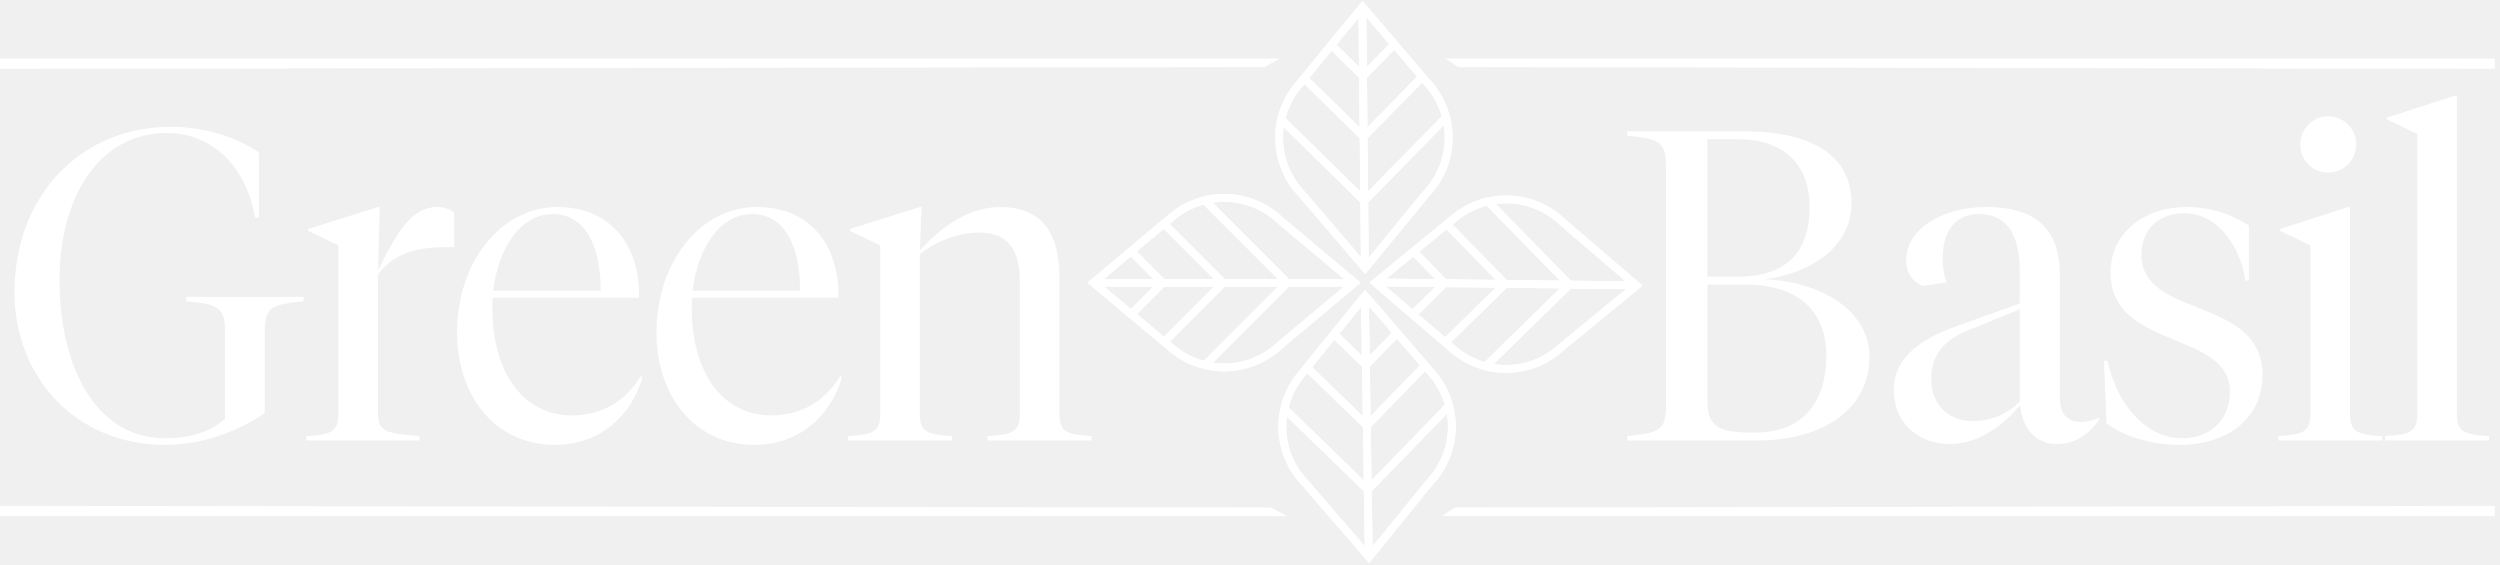
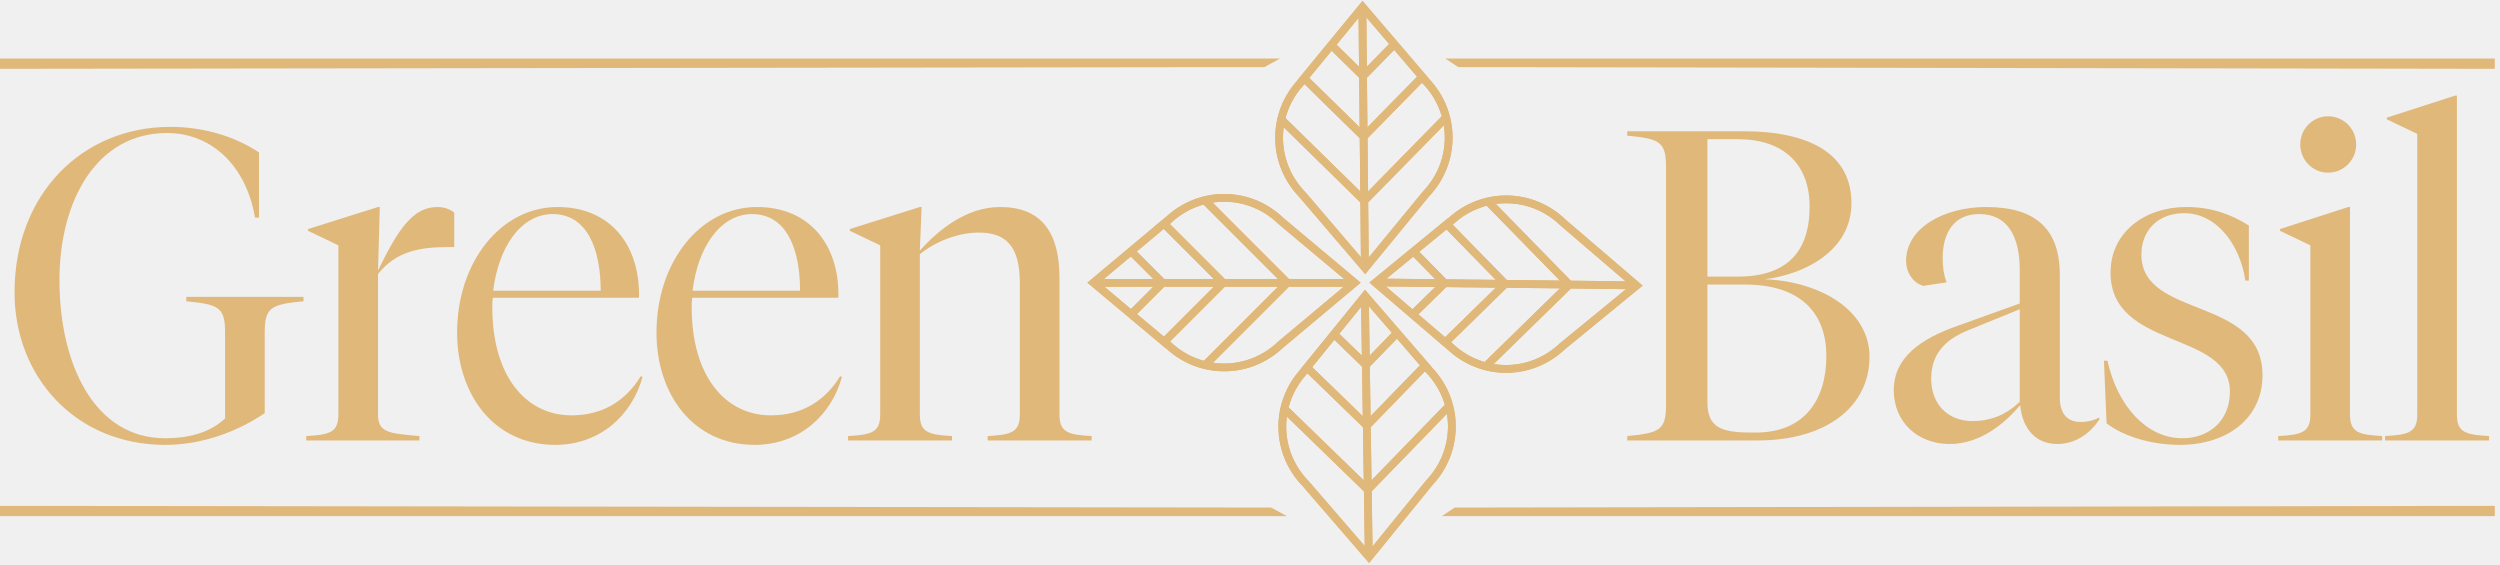
<svg xmlns="http://www.w3.org/2000/svg" width="474" height="107" viewBox="0 0 474 107" fill="none">
-   <path d="M465.827 18.123V78.585C465.827 82.008 467.497 82.426 471.923 82.677V83.512H452.215V82.677C456.641 82.426 458.311 82.008 458.311 78.585V25.388L452.549 22.632V22.298L465.493 18.123H465.827Z" fill="white" />
-   <path d="M441.386 32.737C438.463 32.737 436.125 30.315 436.125 27.392C436.125 24.469 438.463 22.048 441.386 22.048C444.392 22.048 446.731 24.469 446.731 27.392C446.731 30.315 444.392 32.737 441.386 32.737ZM445.561 39.251V78.585C445.561 82.009 447.232 82.426 451.658 82.677V83.512H431.949V82.677C436.375 82.426 438.046 82.009 438.046 78.585V46.516L432.283 43.761V43.426L445.227 39.251H445.561Z" fill="white" />
-   <path d="M413.272 84.347C407.844 84.347 402.499 82.677 399.409 80.255L398.908 68.396H399.576C401.414 76.831 406.925 83.094 413.773 83.094C418.7 83.094 422.792 79.921 422.792 74.242C422.792 62.634 400.161 66.392 400.161 51.694C400.161 44.011 406.675 39.251 414.525 39.251C419.201 39.251 422.959 40.587 426.383 42.758V53.197H425.715C424.797 46.767 420.538 40.42 414.107 40.42C409.18 40.42 406.007 43.677 406.007 48.27C406.007 60.546 428.972 56.037 428.972 71.152C428.972 79.169 422.458 84.347 413.272 84.347Z" fill="white" />
-   <path d="M390.542 52.112V75.328C390.542 78.585 392.045 80.004 394.551 80.004C395.72 80.004 396.889 79.754 397.975 79.169L398.058 79.503C396.054 82.51 393.215 84.18 390.041 84.18C385.949 84.18 383.444 81.257 383.026 76.831C380.103 80.255 375.51 84.18 369.664 84.18C363.568 84.18 359.059 80.004 359.059 73.992C359.059 67.728 364.236 64.221 371.084 61.799L382.943 57.54V51.193C382.943 45.013 380.771 40.587 375.26 40.587C370.5 40.587 368.328 44.095 368.328 48.938C368.328 50.441 368.495 52.028 369.08 53.531L364.654 54.2C362.817 53.698 361.397 51.778 361.397 49.439C361.397 43.26 368.495 39.251 376.596 39.251C385.866 39.251 390.542 43.343 390.542 52.112ZM374.007 79.837C377.013 79.837 380.103 78.919 382.943 76.163V58.626L372.921 62.718C368.746 64.471 366.157 67.144 366.157 71.82C366.157 76.58 369.247 79.837 374.007 79.837Z" fill="white" />
-   <path d="M308.528 83.511V82.676C314.708 82.092 315.877 81.507 315.877 76.747V31.651C315.877 26.891 314.708 26.306 308.528 25.722V24.887H330.575C343.686 24.887 351.035 29.563 351.035 38.499C351.035 47.518 342.183 52.028 334.584 52.946C345.19 53.364 354.459 58.876 354.459 67.644C354.459 76.998 346.442 83.511 333.164 83.511H308.528ZM329.49 26.39H323.727V52.445H329.49C338.592 52.445 343.102 47.936 343.102 39.167C343.102 31.15 338.175 26.39 329.49 26.39ZM330.826 53.949H323.727V76.246C323.727 80.923 326.149 82.008 331.911 82.008H332.914C342.183 82.008 346.275 75.745 346.275 67.477C346.275 59.627 341.682 53.949 330.826 53.949Z" fill="white" />
-   <path d="M193.36 78.585V53.615C193.36 46.85 190.855 44.095 185.593 44.095C181.668 44.095 177.409 45.765 174.403 48.187V78.585C174.403 82.009 176.073 82.426 180.499 82.677V83.512H160.791V82.677C165.217 82.426 166.887 82.009 166.887 78.585V46.516L161.125 43.761V43.426L174.403 39.251H174.737L174.403 47.519C177.827 43.677 183.171 39.251 189.602 39.251C197.285 39.251 200.876 43.844 200.876 52.696V78.585C200.876 82.009 202.546 82.426 206.972 82.677V83.512H187.264V82.677C191.69 82.426 193.36 82.009 193.36 78.585Z" fill="white" />
-   <path d="M159.628 71.486C157.624 78.752 151.527 84.347 143.093 84.347C131.401 84.347 124.47 74.743 124.47 63.052C124.47 49.606 132.821 39.251 143.51 39.251C153.532 39.251 158.96 46.433 158.96 55.786V56.454H131.234C131.151 57.039 131.151 57.707 131.151 58.375C131.151 71.069 137.33 78.752 146.183 78.752C152.028 78.752 156.454 75.996 159.294 71.319L159.628 71.486ZM142.592 40.587C136.412 40.587 132.236 47.184 131.318 55.118H151.694C151.694 47.184 149.105 40.587 142.592 40.587Z" fill="white" />
-   <path d="M121.824 71.486C119.82 78.752 113.724 84.347 105.289 84.347C93.597 84.347 86.666 74.743 86.666 63.052C86.666 49.606 95.017 39.251 105.707 39.251C115.728 39.251 121.156 46.433 121.156 55.786V56.454H93.43C93.347 57.039 93.347 57.707 93.347 58.375C93.347 71.069 99.527 78.752 108.379 78.752C114.225 78.752 118.651 75.996 121.49 71.319L121.824 71.486ZM104.788 40.587C98.608 40.587 94.433 47.184 93.514 55.118H113.891C113.891 47.184 111.302 40.587 104.788 40.587Z" fill="white" />
-   <path d="M71.675 51.277C75.516 43.426 78.272 39.251 82.949 39.251C84.452 39.251 85.621 39.836 86.122 40.337V46.85H84.953C79.859 46.85 75.182 47.519 71.675 51.945V78.585C71.675 82.009 73.679 82.176 79.525 82.677V83.512H58.062V82.677C62.489 82.426 64.159 82.009 64.159 78.585V46.516L58.397 43.761V43.426L71.675 39.251H72.009L71.675 51.277Z" fill="white" />
-   <path d="M42.674 63.051C42.674 58.291 41.505 57.706 35.325 57.122V56.287H57.539V57.122C51.359 57.706 50.19 58.291 50.19 63.051V78.334C45.013 81.841 38.332 84.347 31.317 84.347C14.28 84.347 2.756 71.402 2.756 55.452C2.756 36.829 15.533 24.052 32.319 24.052C38.833 24.052 44.678 25.972 49.105 28.895V41.255H48.353C46.683 31.484 40.169 25.221 31.651 25.221C18.289 25.221 11.274 38.081 11.274 53.113C11.274 68.897 17.788 83.094 31.317 83.094C35.492 83.094 39.668 82.175 42.674 79.336V63.051Z" fill="white" />
-   <path d="M239.72 12.723L0 13.049V11.092H242.704L239.72 12.723Z" fill="white" />
-   <path d="M241.009 96.234L0 95.907V97.865H244.009L241.009 96.234Z" fill="white" />
-   <path d="M276.467 12.723L473.012 13.049V11.092H274.02L276.467 12.723Z" fill="white" />
-   <path d="M275.823 96.234L473.012 95.907V97.865H273.368L275.823 96.234Z" fill="white" />
-   <path fill-rule="evenodd" clip-rule="evenodd" d="M270.905 14.912L270.919 14.894L258.33 0.165L246.031 15.138L246.055 15.165C243.361 18.11 241.739 22.006 241.781 26.265C241.823 30.562 243.551 34.456 246.345 37.356L258.837 51.972L270.91 37.273C273.736 34.302 275.448 30.31 275.405 25.936C275.363 21.672 273.661 17.804 270.905 14.912ZM258.814 49.671L269.802 36.293L269.839 36.254C272.414 33.547 273.966 29.921 273.927 25.951C273.889 22.08 272.346 18.566 269.835 15.931L268.933 14.984L268.991 14.913L258.352 2.465L247.959 15.119L248.027 15.199L247.145 16.163C244.691 18.846 243.221 22.385 243.259 26.251C243.297 30.151 244.863 33.688 247.409 36.331L247.439 36.362L258.814 49.671Z" fill="white" />
-   <path fill-rule="evenodd" clip-rule="evenodd" d="M270.91 37.273C273.736 34.302 275.448 30.31 275.405 25.936C275.363 21.672 273.661 17.804 270.905 14.912L270.919 14.894L258.33 0.165L246.031 15.138L246.055 15.165C243.361 18.11 241.739 22.006 241.781 26.265C241.823 30.562 243.551 34.456 246.345 37.356L258.837 51.972L270.91 37.273ZM258.827 50.956L270.421 36.84L270.437 36.823C273.152 33.968 274.793 30.138 274.752 25.942C274.712 21.852 273.081 18.141 270.432 15.362L270.034 14.944L270.068 14.903L258.34 1.18L246.882 15.13L246.926 15.18L246.536 15.606C243.948 18.435 242.394 22.174 242.434 26.259C242.474 30.38 244.13 34.117 246.814 36.903L246.828 36.917L258.827 50.956ZM258.824 50.687L246.956 36.801L246.939 36.783C246.939 36.783 246.939 36.783 246.939 36.783C244.284 34.028 242.646 30.332 242.606 26.257C242.567 22.218 244.104 18.521 246.664 15.722L247.156 15.184L247.108 15.127L258.342 1.449L269.842 14.905L269.803 14.952L270.307 15.481C272.927 18.23 274.54 21.9 274.58 25.944C274.62 30.093 272.998 33.88 270.312 36.704L270.291 36.726L258.824 50.687ZM269.802 36.293L269.839 36.254C272.414 33.547 273.966 29.921 273.927 25.951C273.889 22.08 272.346 18.566 269.835 15.931L268.933 14.984L268.991 14.913L258.352 2.465L247.959 15.119L248.027 15.199L247.145 16.163C244.691 18.846 243.221 22.385 243.259 26.251C243.297 30.151 244.863 33.689 247.409 36.331L247.439 36.362L258.814 49.671L269.802 36.293Z" fill="white" />
-   <path d="M257.565 1.422L259.043 1.408L259.526 50.736L258.048 50.75L257.565 1.422Z" fill="white" />
-   <path fill-rule="evenodd" clip-rule="evenodd" d="M258.397 2.067L258.224 2.068L258.694 50.092L258.867 50.09L258.397 2.067ZM257.565 1.422L258.048 50.75L259.526 50.736L259.043 1.408L257.565 1.422Z" fill="white" />
-   <path d="M273.66 21.73L274.715 22.765L259.427 38.355L258.372 37.321L273.66 21.73Z" fill="white" />
-   <path fill-rule="evenodd" clip-rule="evenodd" d="M273.793 22.774L273.669 22.653L259.295 37.312L259.418 37.433L273.793 22.774ZM273.66 21.73L258.372 37.321L259.427 38.355L274.715 22.765L273.66 21.73Z" fill="white" />
-   <path d="M242.188 22.949L243.223 21.894L258.949 37.315L257.914 38.37L242.188 22.949Z" fill="white" />
-   <path fill-rule="evenodd" clip-rule="evenodd" d="M243.232 22.817L243.111 22.94L257.905 37.448L258.026 37.324L243.232 22.817ZM242.188 22.949L257.914 38.37L258.949 37.315L243.223 21.894L242.188 22.949Z" fill="white" />
-   <path d="M269.185 14.012L270.24 15.046L259.307 26.195L258.252 25.16L269.185 14.012Z" fill="white" />
-   <path fill-rule="evenodd" clip-rule="evenodd" d="M269.317 15.055L269.194 14.934L259.175 25.151L259.298 25.272L269.317 15.055ZM269.185 14.012L258.252 25.16L259.307 26.195L270.24 15.046L269.185 14.012Z" fill="white" />
-   <path d="M246.342 14.977L247.376 13.922L258.83 25.154L257.795 26.209L246.342 14.977Z" fill="white" />
-   <path fill-rule="evenodd" clip-rule="evenodd" d="M247.385 14.845L247.264 14.969L257.786 25.287L257.907 25.163L247.385 14.845ZM246.342 14.977L257.795 26.209L258.83 25.154L247.376 13.922L246.342 14.977Z" fill="white" />
-   <path d="M264.11 7.592L265.165 8.626L259.195 14.715L258.14 13.68L264.11 7.592Z" fill="white" />
-   <path fill-rule="evenodd" clip-rule="evenodd" d="M264.243 8.635L264.119 8.514L259.063 13.671L259.186 13.792L264.243 8.635ZM264.11 7.592L258.14 13.68L259.195 14.715L265.165 8.626L264.11 7.592Z" fill="white" />
-   <path d="M251.515 8.682L252.549 7.627L258.716 13.675L257.682 14.73L251.515 8.682Z" fill="white" />
-   <path fill-rule="evenodd" clip-rule="evenodd" d="M252.558 8.55L252.437 8.673L257.673 13.807L257.794 13.684L252.558 8.55ZM251.515 8.682L257.682 14.73L258.716 13.675L252.549 7.627L251.515 8.682Z" fill="white" />
-   <path fill-rule="evenodd" clip-rule="evenodd" d="M271.453 69.623L271.467 69.605L258.8 54.942L246.581 69.98L246.604 70.007C243.926 72.966 242.325 76.871 242.389 81.129C242.454 85.425 244.202 89.311 247.011 92.196L259.58 106.746L271.575 91.984C274.385 88.998 276.076 84.997 276.011 80.623C275.946 76.36 274.224 72.501 271.453 69.623ZM259.545 104.445L270.463 91.01L270.499 90.971C273.06 88.25 274.593 84.615 274.533 80.646C274.475 76.775 272.914 73.27 270.388 70.648L269.481 69.706L269.539 69.634L258.835 57.243L248.508 69.951L248.577 70.03L247.7 70.999C245.26 73.694 243.808 77.241 243.867 81.107C243.925 85.007 245.51 88.536 248.07 91.165L248.1 91.196L259.545 104.445Z" fill="white" />
-   <path fill-rule="evenodd" clip-rule="evenodd" d="M271.575 91.984C274.385 88.998 276.076 84.997 276.011 80.623C275.946 76.36 274.224 72.501 271.453 69.623L271.467 69.605L258.8 54.942L246.581 69.98L246.604 70.007C243.926 72.966 242.325 76.871 242.389 81.129C242.454 85.425 244.202 89.311 247.011 92.196L259.58 106.746L271.575 91.984ZM259.564 105.73L271.084 91.554L271.1 91.536C273.8 88.668 275.421 84.829 275.358 80.633C275.297 76.543 273.646 72.84 270.983 70.075L270.582 69.659L270.616 69.618L258.816 55.958L247.432 69.967L247.475 70.017L247.088 70.445C244.515 73.287 242.98 77.034 243.041 81.119C243.103 85.24 244.779 88.969 247.478 91.74L247.492 91.754L259.564 105.73ZM259.56 105.461L247.619 91.638L247.602 91.62C247.602 91.62 247.602 91.62 247.602 91.62C244.932 88.878 243.276 85.191 243.214 81.117C243.153 77.078 244.671 73.373 247.216 70.561L247.706 70.02L247.657 69.963L258.82 56.227L270.39 69.622L270.352 69.669L270.858 70.195C273.492 72.93 275.125 76.592 275.185 80.636C275.248 84.784 273.645 88.58 270.975 91.418L270.954 91.44L259.56 105.461ZM270.463 91.01L270.499 90.971C273.06 88.25 274.593 84.615 274.533 80.646C274.475 76.775 272.914 73.27 270.388 70.648L269.481 69.706L269.539 69.634L258.835 57.243L248.508 69.951L248.577 70.03L247.7 70.999C245.26 73.694 243.808 77.241 243.867 81.107C243.925 85.007 245.51 88.536 248.07 91.165L248.1 91.196L259.545 104.445L270.463 91.01Z" fill="white" />
-   <path d="M258.042 56.204L259.519 56.182L260.261 105.507L258.784 105.529L258.042 56.204Z" fill="white" />
-   <path fill-rule="evenodd" clip-rule="evenodd" d="M258.877 56.844L258.704 56.847L259.427 104.867L259.599 104.864L258.877 56.844ZM258.042 56.204L258.784 105.529L260.261 105.507L259.519 56.182L258.042 56.204Z" fill="white" />
-   <path d="M274.243 76.428L275.304 77.457L260.097 93.127L259.037 92.098L274.243 76.428Z" fill="white" />
-   <path fill-rule="evenodd" clip-rule="evenodd" d="M274.381 77.471L274.257 77.35L259.96 92.084L260.084 92.205L274.381 77.471ZM274.243 76.428L259.037 92.098L260.097 93.127L275.304 77.457L274.243 76.428Z" fill="white" />
-   <path d="M242.777 77.811L243.806 76.751L259.613 92.089L258.584 93.15L242.777 77.811Z" fill="white" />
-   <path fill-rule="evenodd" clip-rule="evenodd" d="M243.82 77.673L243.7 77.797L258.57 92.227L258.691 92.103L243.82 77.673ZM242.777 77.811L258.584 93.15L259.613 92.089L243.806 76.751L242.777 77.811Z" fill="white" />
-   <path d="M269.728 68.732L270.788 69.761L259.914 80.966L258.854 79.937L269.728 68.732Z" fill="white" />
-   <path fill-rule="evenodd" clip-rule="evenodd" d="M269.865 69.775L269.741 69.654L259.777 79.923L259.901 80.044L269.865 69.775ZM269.728 68.732L258.854 79.937L259.914 80.966L270.788 69.761L269.728 68.732Z" fill="white" />
-   <path d="M246.89 69.818L247.919 68.758L259.431 79.929L258.402 80.989L246.89 69.818Z" fill="white" />
-   <path fill-rule="evenodd" clip-rule="evenodd" d="M247.933 69.68L247.812 69.804L258.388 80.067L258.509 79.943L247.933 69.68ZM246.89 69.818L258.402 80.989L259.431 79.929L247.919 68.758L246.89 69.818Z" fill="white" />
-   <path d="M264.619 62.339L265.68 63.368L259.741 69.487L258.681 68.458L264.619 62.339Z" fill="white" />
-   <path fill-rule="evenodd" clip-rule="evenodd" d="M264.757 63.382L264.633 63.261L259.604 68.444L259.728 68.565L264.757 63.382ZM264.619 62.339L258.681 68.458L259.741 69.487L265.68 63.368L264.619 62.339Z" fill="white" />
-   <path d="M252.03 63.495L253.059 62.435L259.258 68.45L258.229 69.51L252.03 63.495Z" fill="white" />
-   <path fill-rule="evenodd" clip-rule="evenodd" d="M253.073 63.357L252.953 63.481L258.215 68.588L258.335 68.464L253.073 63.357ZM252.03 63.495L258.229 69.51L259.258 68.45L253.059 62.435L252.03 63.495Z" fill="white" />
-   <path fill-rule="evenodd" clip-rule="evenodd" d="M274.36 66.171L274.343 66.186L259.631 53.576L274.621 41.298L274.648 41.322C277.597 38.633 281.495 37.016 285.754 37.064C290.05 37.112 293.943 38.845 296.838 41.643L311.437 54.155L296.721 66.208C293.746 69.029 289.752 70.736 285.378 70.687C281.114 70.639 277.249 68.932 274.36 66.171ZM309.136 54.129L295.743 65.099L295.704 65.136C292.993 67.707 289.365 69.254 285.395 69.209C281.524 69.166 278.013 67.618 275.381 65.103L274.435 64.2L274.364 64.258L261.931 53.602L274.599 43.226L274.679 43.294L275.644 42.414C278.33 39.963 281.872 38.498 285.737 38.541C289.637 38.585 293.173 40.156 295.812 42.705L295.843 42.736L309.136 54.129Z" fill="white" />
-   <path fill-rule="evenodd" clip-rule="evenodd" d="M296.721 66.208C293.746 69.029 289.752 70.736 285.378 70.687C281.114 70.639 277.249 68.932 274.36 66.171L274.343 66.186L259.631 53.576L274.621 41.298L274.648 41.322C277.597 38.633 281.495 37.016 285.754 37.064C290.05 37.112 293.943 38.845 296.838 41.643L311.437 54.155L296.721 66.208ZM310.421 54.144L296.289 65.718L296.272 65.735C293.414 68.445 289.581 70.081 285.385 70.034C281.295 69.989 277.586 68.352 274.811 65.7L274.393 65.301L274.352 65.335L260.646 53.587L274.611 42.15L274.662 42.193L275.088 41.804C277.921 39.22 281.662 37.67 285.747 37.716C289.868 37.762 293.603 39.424 296.385 42.112L296.399 42.125L310.421 54.144ZM310.152 54.141L296.283 42.253L296.265 42.236C296.265 42.236 296.265 42.236 296.265 42.236C293.513 39.577 289.82 37.934 285.745 37.889C281.706 37.844 278.006 39.376 275.204 41.932L274.665 42.423L274.609 42.375L260.915 53.59L274.355 65.109L274.402 65.07L274.93 65.575C277.675 68.198 281.343 69.817 285.387 69.862C289.536 69.908 293.326 68.291 296.153 65.609L296.175 65.588L310.152 54.141ZM295.743 65.099L295.704 65.136C292.993 67.707 289.365 69.254 285.395 69.209C281.524 69.166 278.013 67.618 275.381 65.103L274.435 64.2L274.364 64.258L261.931 53.602L274.599 43.226L274.679 43.294L275.644 42.414C278.33 39.963 281.872 38.498 285.737 38.541C289.637 38.585 293.173 40.156 295.812 42.705L295.843 42.736L309.136 54.129L295.743 65.099Z" fill="white" />
-   <path d="M260.89 52.813L260.873 54.291L310.2 54.842L310.217 53.365L260.89 52.813Z" fill="white" />
-   <path fill-rule="evenodd" clip-rule="evenodd" d="M261.533 53.646L261.535 53.473L309.557 54.01L309.555 54.183L261.533 53.646ZM260.89 52.813L310.217 53.365L310.2 54.842L260.873 54.291L260.89 52.813Z" fill="white" />
-   <path d="M281.176 68.936L282.209 69.993L297.821 54.726L296.787 53.669L281.176 68.936Z" fill="white" />
-   <path fill-rule="evenodd" clip-rule="evenodd" d="M282.219 69.07L282.098 68.946L296.777 54.592L296.898 54.716L282.219 69.07ZM281.176 68.936L296.787 53.669L297.821 54.726L282.209 69.993L281.176 68.936Z" fill="white" />
-   <path d="M282.438 37.466L281.381 38.499L296.78 54.246L297.837 53.213L282.438 37.466Z" fill="white" />
-   <path fill-rule="evenodd" clip-rule="evenodd" d="M282.304 38.509L282.427 38.388L296.914 53.203L296.791 53.324L282.304 38.509ZM282.438 37.466L297.837 53.213L296.78 54.246L281.381 38.499L282.438 37.466Z" fill="white" />
-   <path d="M273.462 64.45L274.495 65.507L285.659 54.59L284.625 53.533L273.462 64.45Z" fill="white" />
-   <path fill-rule="evenodd" clip-rule="evenodd" d="M274.505 64.584L274.385 64.46L284.615 54.456L284.736 54.58L274.505 64.584ZM273.462 64.45L284.625 53.533L285.659 54.59L274.495 65.507L273.462 64.45Z" fill="white" />
-   <path d="M274.46 41.608L273.404 42.641L284.619 54.11L285.676 53.077L274.46 41.608Z" fill="white" />
-   <path fill-rule="evenodd" clip-rule="evenodd" d="M274.326 42.651L274.45 42.531L284.753 53.067L284.629 53.188L274.326 42.651ZM274.46 41.608L285.676 53.077L284.619 54.11L273.404 42.641L274.46 41.608Z" fill="white" />
-   <path d="M267.05 59.367L268.083 60.423L274.179 54.462L273.146 53.405L267.05 59.367Z" fill="white" />
-   <path fill-rule="evenodd" clip-rule="evenodd" d="M268.093 59.501L267.972 59.377L273.136 54.328L273.257 54.451L268.093 59.501ZM267.05 59.367L273.146 53.405L274.179 54.462L268.083 60.423L267.05 59.367Z" fill="white" />
-   <path d="M268.157 46.774L267.101 47.807L273.14 53.983L274.196 52.949L268.157 46.774Z" fill="white" />
-   <path fill-rule="evenodd" clip-rule="evenodd" d="M268.023 47.817L268.147 47.697L273.274 52.939L273.15 53.06L268.023 47.817ZM268.157 46.774L274.196 52.949L273.14 53.983L267.101 47.807L268.157 46.774Z" fill="white" />
-   <path fill-rule="evenodd" clip-rule="evenodd" d="M221.037 41.167L221.02 41.152L206.168 53.597L221.02 66.041L221.048 66.018C223.966 68.74 227.846 70.4 232.105 70.4C236.402 70.4 240.313 68.71 243.24 65.945L257.978 53.597L243.397 41.38C240.454 38.526 236.479 36.775 232.105 36.775C227.841 36.775 223.957 38.439 221.037 41.167ZM255.677 53.597L242.407 42.478L242.369 42.441C239.687 39.84 236.075 38.252 232.105 38.252C228.235 38.252 224.706 39.761 222.046 42.246L221.091 43.139L221.02 43.08L208.469 53.597L221.02 64.113L221.1 64.046L222.056 64.937C224.714 67.418 228.239 68.922 232.105 68.922C236.005 68.922 239.558 67.391 242.225 64.871L242.257 64.841L255.677 53.597Z" fill="white" />
-   <path fill-rule="evenodd" clip-rule="evenodd" d="M243.397 41.38C240.454 38.526 236.479 36.775 232.105 36.775C227.841 36.775 223.957 38.439 221.037 41.167L221.02 41.152L206.168 53.597L221.02 66.041L221.048 66.018C223.966 68.74 227.846 70.4 232.105 70.4C236.402 70.4 240.313 68.71 243.24 65.945L257.978 53.597L243.397 41.38ZM256.962 53.597L242.96 41.865L242.943 41.849C240.115 39.106 236.301 37.427 232.105 37.427C228.015 37.427 224.287 39.022 221.483 41.643L221.061 42.038L221.02 42.004L207.184 53.597L221.02 65.19L221.071 65.147L221.493 65.541C224.296 68.156 228.02 69.748 232.105 69.748C236.227 69.748 239.98 68.128 242.792 65.471L242.806 65.458L256.962 53.597ZM256.693 53.597L242.691 65.329L242.673 65.345C242.673 65.345 242.673 65.345 242.673 65.345C239.892 67.974 236.18 69.575 232.105 69.575C228.066 69.575 224.384 68.001 221.611 65.414L221.077 64.917L221.02 64.965L207.453 53.597L221.02 42.229L221.067 42.268L221.601 41.77C224.375 39.177 228.061 37.6 232.105 37.6C236.254 37.6 240.025 39.259 242.823 41.972L242.844 41.993L256.693 53.597ZM242.407 42.478L242.369 42.441C239.687 39.84 236.075 38.252 232.105 38.252C228.235 38.252 224.706 39.761 222.046 42.246L221.091 43.139L221.02 43.08L208.469 53.597L221.02 64.113L221.1 64.046L222.056 64.937C224.714 67.418 228.239 68.922 232.105 68.922C236.005 68.922 239.558 67.391 242.225 64.871L242.257 64.841L255.677 53.597L242.407 42.478Z" fill="white" />
-   <path d="M207.418 54.372V52.895L256.748 52.895V54.372L207.418 54.372Z" fill="white" />
-   <path fill-rule="evenodd" clip-rule="evenodd" d="M208.07 53.547V53.72L256.096 53.72V53.547L208.07 53.547ZM207.418 54.372L256.748 54.372V52.895L207.418 52.895V54.372Z" fill="white" />
-   <path d="M227.883 38.477L228.928 37.432L244.368 52.873L243.323 53.917L227.883 38.477Z" fill="white" />
-   <path fill-rule="evenodd" clip-rule="evenodd" d="M228.928 38.355L228.805 38.477L243.323 52.995L243.445 52.873L228.928 38.355ZM227.883 38.477L243.323 53.917L244.368 52.873L228.928 37.432L227.883 38.477Z" fill="white" />
-   <path d="M228.793 69.96L227.749 68.915L243.323 53.341L244.368 54.386L228.793 69.96Z" fill="white" />
-   <path fill-rule="evenodd" clip-rule="evenodd" d="M228.671 68.915L228.793 69.037L243.445 54.386L243.323 54.264L228.671 68.915ZM228.793 69.96L244.368 54.386L243.323 53.341L227.749 68.915L228.793 69.96Z" fill="white" />
-   <path d="M220.12 42.877L221.165 41.832L232.206 52.873L231.161 53.918L220.12 42.877Z" fill="white" />
-   <path fill-rule="evenodd" clip-rule="evenodd" d="M221.165 42.755L221.043 42.877L231.161 52.995L231.283 52.873L221.165 42.755ZM220.12 42.877L231.161 53.918L232.206 52.873L221.165 41.832L220.12 42.877Z" fill="white" />
-   <path d="M220.863 65.729L219.818 64.684L231.161 53.341L232.206 54.386L220.863 65.729Z" fill="white" />
-   <path fill-rule="evenodd" clip-rule="evenodd" d="M220.741 64.684L220.863 64.806L231.283 54.386L231.161 54.264L220.741 64.684ZM220.863 65.729L232.206 54.386L231.161 53.341L219.818 64.684L220.863 65.729Z" fill="white" />
-   <path d="M213.651 47.888L214.696 46.844L220.725 52.873L219.68 53.918L213.651 47.888Z" fill="white" />
-   <path fill-rule="evenodd" clip-rule="evenodd" d="M214.696 47.766L214.574 47.888L219.68 52.995L219.803 52.873L214.696 47.766ZM213.651 47.888L219.68 53.918L220.725 52.873L214.696 46.844L213.651 47.888Z" fill="white" />
-   <path d="M214.618 60.493L213.573 59.449L219.681 53.341L220.726 54.386L214.618 60.493Z" fill="white" />
-   <path fill-rule="evenodd" clip-rule="evenodd" d="M214.496 59.449L214.618 59.571L219.803 54.386L219.681 54.264L214.496 59.449ZM214.618 60.493L220.726 54.386L219.681 53.341L213.573 59.449L214.618 60.493Z" fill="white" />
+   <path d="M465.827 18.123V78.585C465.827 82.008 467.497 82.426 471.923 82.677V83.512H452.215V82.677C456.641 82.426 458.311 82.008 458.311 78.585V25.388L452.549 22.632V22.298L465.493 18.123H465.827Z" fill="#E0B87A" />
+   <path d="M441.386 32.737C438.463 32.737 436.125 30.315 436.125 27.392C436.125 24.469 438.463 22.048 441.386 22.048C444.392 22.048 446.731 24.469 446.731 27.392C446.731 30.315 444.392 32.737 441.386 32.737ZM445.561 39.251V78.585C445.561 82.009 447.232 82.426 451.658 82.677V83.512H431.949V82.677C436.375 82.426 438.046 82.009 438.046 78.585V46.516L432.283 43.761V43.426L445.227 39.251H445.561Z" fill="#E0B87A" />
+   <path d="M413.272 84.347C407.844 84.347 402.499 82.677 399.409 80.255L398.908 68.396H399.576C401.414 76.831 406.925 83.094 413.773 83.094C418.7 83.094 422.792 79.921 422.792 74.242C422.792 62.634 400.161 66.392 400.161 51.694C400.161 44.011 406.675 39.251 414.525 39.251C419.201 39.251 422.959 40.587 426.383 42.758V53.197H425.715C424.797 46.767 420.538 40.42 414.107 40.42C409.18 40.42 406.007 43.677 406.007 48.27C406.007 60.546 428.972 56.037 428.972 71.152C428.972 79.169 422.458 84.347 413.272 84.347Z" fill="#E0B87A" />
+   <path d="M390.542 52.112V75.328C390.542 78.585 392.045 80.004 394.551 80.004C395.72 80.004 396.889 79.754 397.975 79.169L398.058 79.503C396.054 82.51 393.215 84.18 390.041 84.18C385.949 84.18 383.444 81.257 383.026 76.831C380.103 80.255 375.51 84.18 369.664 84.18C363.568 84.18 359.059 80.004 359.059 73.992C359.059 67.728 364.236 64.221 371.084 61.799L382.943 57.54V51.193C382.943 45.013 380.771 40.587 375.26 40.587C370.5 40.587 368.328 44.095 368.328 48.938C368.328 50.441 368.495 52.028 369.08 53.531L364.654 54.2C362.817 53.698 361.397 51.778 361.397 49.439C361.397 43.26 368.495 39.251 376.596 39.251C385.866 39.251 390.542 43.343 390.542 52.112ZM374.007 79.837C377.013 79.837 380.103 78.919 382.943 76.163V58.626L372.921 62.718C368.746 64.471 366.157 67.144 366.157 71.82C366.157 76.58 369.247 79.837 374.007 79.837Z" fill="#E0B87A" />
+   <path d="M308.528 83.511V82.676C314.708 82.092 315.877 81.507 315.877 76.747V31.651C315.877 26.891 314.708 26.306 308.528 25.722V24.887H330.575C343.686 24.887 351.035 29.563 351.035 38.499C351.035 47.518 342.183 52.028 334.584 52.946C345.19 53.364 354.459 58.876 354.459 67.644C354.459 76.998 346.442 83.511 333.164 83.511H308.528ZM329.49 26.39H323.727V52.445H329.49C338.592 52.445 343.102 47.936 343.102 39.167C343.102 31.15 338.175 26.39 329.49 26.39ZM330.826 53.949H323.727V76.246C323.727 80.923 326.149 82.008 331.911 82.008H332.914C342.183 82.008 346.275 75.745 346.275 67.477C346.275 59.627 341.682 53.949 330.826 53.949Z" fill="#E0B87A" />
+   <path d="M193.36 78.585V53.615C193.36 46.85 190.855 44.095 185.593 44.095C181.668 44.095 177.409 45.765 174.403 48.187V78.585C174.403 82.009 176.073 82.426 180.499 82.677V83.512H160.791V82.677C165.217 82.426 166.887 82.009 166.887 78.585V46.516L161.125 43.761V43.426L174.403 39.251H174.737L174.403 47.519C177.827 43.677 183.171 39.251 189.602 39.251C197.285 39.251 200.876 43.844 200.876 52.696V78.585C200.876 82.009 202.546 82.426 206.972 82.677V83.512H187.264V82.677C191.69 82.426 193.36 82.009 193.36 78.585Z" fill="#E0B87A" />
+   <path d="M159.628 71.486C157.624 78.752 151.527 84.347 143.093 84.347C131.401 84.347 124.47 74.743 124.47 63.052C124.47 49.606 132.821 39.251 143.51 39.251C153.532 39.251 158.96 46.433 158.96 55.786V56.454H131.234C131.151 57.039 131.151 57.707 131.151 58.375C131.151 71.069 137.33 78.752 146.183 78.752C152.028 78.752 156.454 75.996 159.294 71.319L159.628 71.486ZM142.592 40.587C136.412 40.587 132.236 47.184 131.318 55.118H151.694C151.694 47.184 149.105 40.587 142.592 40.587Z" fill="#E0B87A" />
+   <path d="M121.824 71.486C119.82 78.752 113.724 84.347 105.289 84.347C93.597 84.347 86.666 74.743 86.666 63.052C86.666 49.606 95.017 39.251 105.707 39.251C115.728 39.251 121.156 46.433 121.156 55.786V56.454H93.43C93.347 57.039 93.347 57.707 93.347 58.375C93.347 71.069 99.527 78.752 108.379 78.752C114.225 78.752 118.651 75.996 121.49 71.319L121.824 71.486ZM104.788 40.587C98.608 40.587 94.433 47.184 93.514 55.118H113.891C113.891 47.184 111.302 40.587 104.788 40.587Z" fill="#E0B87A" />
+   <path d="M71.675 51.277C75.516 43.426 78.272 39.251 82.949 39.251C84.452 39.251 85.621 39.836 86.122 40.337V46.85H84.953C79.859 46.85 75.182 47.519 71.675 51.945V78.585C71.675 82.009 73.679 82.176 79.525 82.677V83.512H58.062V82.677C62.489 82.426 64.159 82.009 64.159 78.585V46.516L58.397 43.761V43.426L71.675 39.251H72.009L71.675 51.277Z" fill="#E0B87A" />
+   <path d="M42.674 63.051C42.674 58.291 41.505 57.706 35.325 57.122V56.287H57.539V57.122C51.359 57.706 50.19 58.291 50.19 63.051V78.334C45.013 81.841 38.332 84.347 31.317 84.347C14.28 84.347 2.756 71.402 2.756 55.452C2.756 36.829 15.533 24.052 32.319 24.052C38.833 24.052 44.678 25.972 49.105 28.895V41.255H48.353C46.683 31.484 40.169 25.221 31.651 25.221C18.289 25.221 11.274 38.081 11.274 53.113C11.274 68.897 17.788 83.094 31.317 83.094C35.492 83.094 39.668 82.175 42.674 79.336V63.051Z" fill="#E0B87A" />
+   <path d="M239.72 12.723L0 13.049V11.092H242.704L239.72 12.723Z" fill="#E0B87A" />
+   <path d="M241.009 96.234L0 95.907V97.865H244.009L241.009 96.234Z" fill="#E0B87A" />
+   <path d="M276.467 12.723L473.012 13.049V11.092H274.02L276.467 12.723Z" fill="#E0B87A" />
+   <path d="M275.823 96.234L473.012 95.907V97.865H273.368L275.823 96.234Z" fill="#E0B87A" />
+   <path fill-rule="evenodd" clip-rule="evenodd" d="M270.905 14.912L270.919 14.894L258.33 0.165L246.031 15.138L246.055 15.165C243.361 18.11 241.739 22.006 241.781 26.265C241.823 30.562 243.551 34.456 246.345 37.356L258.837 51.972L270.91 37.273C273.736 34.302 275.448 30.31 275.405 25.936C275.363 21.672 273.661 17.804 270.905 14.912ZM258.814 49.671L269.802 36.293L269.839 36.254C272.414 33.547 273.966 29.921 273.927 25.951C273.889 22.08 272.346 18.566 269.835 15.931L268.933 14.984L268.991 14.913L258.352 2.465L247.959 15.119L248.027 15.199L247.145 16.163C244.691 18.846 243.221 22.385 243.259 26.251C243.297 30.151 244.863 33.688 247.409 36.331L247.439 36.362L258.814 49.671Z" fill="#E0B87A" />
+   <path fill-rule="evenodd" clip-rule="evenodd" d="M270.91 37.273C273.736 34.302 275.448 30.31 275.405 25.936C275.363 21.672 273.661 17.804 270.905 14.912L270.919 14.894L258.33 0.165L246.031 15.138L246.055 15.165C243.361 18.11 241.739 22.006 241.781 26.265C241.823 30.562 243.551 34.456 246.345 37.356L258.837 51.972L270.91 37.273ZM258.827 50.956L270.421 36.84L270.437 36.823C273.152 33.968 274.793 30.138 274.752 25.942C274.712 21.852 273.081 18.141 270.432 15.362L270.034 14.944L270.068 14.903L258.34 1.18L246.882 15.13L246.926 15.18L246.536 15.606C243.948 18.435 242.394 22.174 242.434 26.259C242.474 30.38 244.13 34.117 246.814 36.903L246.828 36.917L258.827 50.956ZM258.824 50.687L246.956 36.801L246.939 36.783C246.939 36.783 246.939 36.783 246.939 36.783C244.284 34.028 242.646 30.332 242.606 26.257C242.567 22.218 244.104 18.521 246.664 15.722L247.156 15.184L247.108 15.127L258.342 1.449L269.842 14.905L269.803 14.952L270.307 15.481C272.927 18.23 274.54 21.9 274.58 25.944C274.62 30.093 272.998 33.88 270.312 36.704L270.291 36.726L258.824 50.687ZM269.802 36.293L269.839 36.254C272.414 33.547 273.966 29.921 273.927 25.951C273.889 22.08 272.346 18.566 269.835 15.931L268.933 14.984L268.991 14.913L258.352 2.465L247.959 15.119L248.027 15.199L247.145 16.163C244.691 18.846 243.221 22.385 243.259 26.251C243.297 30.151 244.863 33.689 247.409 36.331L247.439 36.362L258.814 49.671L269.802 36.293Z" fill="#E0B87A" />
+   <path d="M257.565 1.422L259.043 1.408L259.526 50.736L258.048 50.75L257.565 1.422Z" fill="#E0B87A" />
+   <path fill-rule="evenodd" clip-rule="evenodd" d="M258.397 2.067L258.224 2.068L258.694 50.092L258.867 50.09L258.397 2.067ZM257.565 1.422L258.048 50.75L259.526 50.736L259.043 1.408L257.565 1.422Z" fill="#E0B87A" />
+   <path d="M273.66 21.73L274.715 22.765L259.427 38.355L258.372 37.321L273.66 21.73Z" fill="#E0B87A" />
+   <path fill-rule="evenodd" clip-rule="evenodd" d="M273.793 22.774L273.669 22.653L259.295 37.312L259.418 37.433L273.793 22.774ZM273.66 21.73L258.372 37.321L259.427 38.355L274.715 22.765L273.66 21.73Z" fill="#E0B87A" />
+   <path d="M242.188 22.949L243.223 21.894L258.949 37.315L257.914 38.37L242.188 22.949Z" fill="#E0B87A" />
+   <path fill-rule="evenodd" clip-rule="evenodd" d="M243.232 22.817L243.111 22.94L257.905 37.448L258.026 37.324L243.232 22.817ZM242.188 22.949L257.914 38.37L258.949 37.315L243.223 21.894L242.188 22.949Z" fill="#E0B87A" />
+   <path d="M269.185 14.012L270.24 15.046L259.307 26.195L258.252 25.16L269.185 14.012Z" fill="#E0B87A" />
+   <path fill-rule="evenodd" clip-rule="evenodd" d="M269.317 15.055L269.194 14.934L259.175 25.151L259.298 25.272L269.317 15.055ZM269.185 14.012L258.252 25.16L259.307 26.195L270.24 15.046L269.185 14.012Z" fill="#E0B87A" />
+   <path d="M246.342 14.977L247.376 13.922L258.83 25.154L257.795 26.209L246.342 14.977Z" fill="#E0B87A" />
+   <path fill-rule="evenodd" clip-rule="evenodd" d="M247.385 14.845L247.264 14.969L257.786 25.287L257.907 25.163L247.385 14.845ZM246.342 14.977L257.795 26.209L258.83 25.154L247.376 13.922L246.342 14.977Z" fill="#E0B87A" />
+   <path d="M264.11 7.592L265.165 8.626L259.195 14.715L258.14 13.68L264.11 7.592Z" fill="#E0B87A" />
+   <path fill-rule="evenodd" clip-rule="evenodd" d="M264.243 8.635L264.119 8.514L259.063 13.671L259.186 13.792L264.243 8.635ZM264.11 7.592L258.14 13.68L259.195 14.715L265.165 8.626L264.11 7.592Z" fill="#E0B87A" />
+   <path d="M251.515 8.682L252.549 7.627L258.716 13.675L257.682 14.73L251.515 8.682Z" fill="#E0B87A" />
+   <path fill-rule="evenodd" clip-rule="evenodd" d="M252.558 8.55L252.437 8.673L257.673 13.807L257.794 13.684L252.558 8.55ZM251.515 8.682L257.682 14.73L258.716 13.675L252.549 7.627L251.515 8.682Z" fill="#E0B87A" />
+   <path fill-rule="evenodd" clip-rule="evenodd" d="M271.453 69.623L271.467 69.605L258.8 54.942L246.581 69.98L246.604 70.007C243.926 72.966 242.325 76.871 242.389 81.129C242.454 85.425 244.202 89.311 247.011 92.196L259.58 106.746L271.575 91.984C274.385 88.998 276.076 84.997 276.011 80.623C275.946 76.36 274.224 72.501 271.453 69.623ZM259.545 104.445L270.463 91.01L270.499 90.971C273.06 88.25 274.593 84.615 274.533 80.646C274.475 76.775 272.914 73.27 270.388 70.648L269.481 69.706L269.539 69.634L258.835 57.243L248.508 69.951L248.577 70.03L247.7 70.999C245.26 73.694 243.808 77.241 243.867 81.107C243.925 85.007 245.51 88.536 248.07 91.165L248.1 91.196L259.545 104.445Z" fill="#E0B87A" />
+   <path fill-rule="evenodd" clip-rule="evenodd" d="M271.575 91.984C274.385 88.998 276.076 84.997 276.011 80.623C275.946 76.36 274.224 72.501 271.453 69.623L271.467 69.605L258.8 54.942L246.581 69.98L246.604 70.007C243.926 72.966 242.325 76.871 242.389 81.129C242.454 85.425 244.202 89.311 247.011 92.196L259.58 106.746L271.575 91.984ZM259.564 105.73L271.084 91.554L271.1 91.536C273.8 88.668 275.421 84.829 275.358 80.633C275.297 76.543 273.646 72.84 270.983 70.075L270.582 69.659L270.616 69.618L258.816 55.958L247.432 69.967L247.475 70.017L247.088 70.445C244.515 73.287 242.98 77.034 243.041 81.119C243.103 85.24 244.779 88.969 247.478 91.74L247.492 91.754L259.564 105.73ZM259.56 105.461L247.619 91.638L247.602 91.62C247.602 91.62 247.602 91.62 247.602 91.62C244.932 88.878 243.276 85.191 243.214 81.117C243.153 77.078 244.671 73.373 247.216 70.561L247.706 70.02L247.657 69.963L258.82 56.227L270.39 69.622L270.352 69.669L270.858 70.195C273.492 72.93 275.125 76.592 275.185 80.636C275.248 84.784 273.645 88.58 270.975 91.418L270.954 91.44L259.56 105.461ZM270.463 91.01L270.499 90.971C273.06 88.25 274.593 84.615 274.533 80.646C274.475 76.775 272.914 73.27 270.388 70.648L269.481 69.706L269.539 69.634L258.835 57.243L248.508 69.951L248.577 70.03L247.7 70.999C245.26 73.694 243.808 77.241 243.867 81.107C243.925 85.007 245.51 88.536 248.07 91.165L248.1 91.196L259.545 104.445L270.463 91.01Z" fill="#E0B87A" />
+   <path d="M258.042 56.204L259.519 56.182L260.261 105.507L258.784 105.529L258.042 56.204Z" fill="#E0B87A" />
+   <path fill-rule="evenodd" clip-rule="evenodd" d="M258.877 56.844L258.704 56.847L259.427 104.867L259.599 104.864L258.877 56.844ZM258.042 56.204L258.784 105.529L260.261 105.507L259.519 56.182L258.042 56.204Z" fill="#E0B87A" />
+   <path d="M274.243 76.428L275.304 77.457L260.097 93.127L259.037 92.098L274.243 76.428Z" fill="#E0B87A" />
+   <path fill-rule="evenodd" clip-rule="evenodd" d="M274.381 77.471L274.257 77.35L259.96 92.084L260.084 92.205L274.381 77.471ZM274.243 76.428L259.037 92.098L260.097 93.127L275.304 77.457L274.243 76.428Z" fill="#E0B87A" />
+   <path d="M242.777 77.811L243.806 76.751L259.613 92.089L258.584 93.15L242.777 77.811Z" fill="#E0B87A" />
+   <path fill-rule="evenodd" clip-rule="evenodd" d="M243.82 77.673L243.7 77.797L258.57 92.227L258.691 92.103L243.82 77.673ZM242.777 77.811L258.584 93.15L259.613 92.089L243.806 76.751L242.777 77.811Z" fill="#E0B87A" />
+   <path d="M269.728 68.732L270.788 69.761L259.914 80.966L258.854 79.937L269.728 68.732Z" fill="#E0B87A" />
+   <path fill-rule="evenodd" clip-rule="evenodd" d="M269.865 69.775L269.741 69.654L259.777 79.923L259.901 80.044L269.865 69.775ZM269.728 68.732L258.854 79.937L259.914 80.966L270.788 69.761L269.728 68.732Z" fill="#E0B87A" />
+   <path d="M246.89 69.818L247.919 68.758L259.431 79.929L258.402 80.989L246.89 69.818Z" fill="#E0B87A" />
+   <path fill-rule="evenodd" clip-rule="evenodd" d="M247.933 69.68L247.812 69.804L258.388 80.067L258.509 79.943L247.933 69.68ZM246.89 69.818L258.402 80.989L259.431 79.929L247.919 68.758L246.89 69.818Z" fill="#E0B87A" />
+   <path d="M264.619 62.339L265.68 63.368L259.741 69.487L258.681 68.458L264.619 62.339Z" fill="#E0B87A" />
+   <path fill-rule="evenodd" clip-rule="evenodd" d="M264.757 63.382L264.633 63.261L259.604 68.444L259.728 68.565L264.757 63.382ZM264.619 62.339L258.681 68.458L259.741 69.487L265.68 63.368L264.619 62.339Z" fill="#E0B87A" />
+   <path d="M252.03 63.495L253.059 62.435L259.258 68.45L258.229 69.51L252.03 63.495Z" fill="#E0B87A" />
+   <path fill-rule="evenodd" clip-rule="evenodd" d="M253.073 63.357L252.953 63.481L258.215 68.588L258.335 68.464L253.073 63.357ZM252.03 63.495L258.229 69.51L259.258 68.45L253.059 62.435L252.03 63.495Z" fill="#E0B87A" />
+   <path fill-rule="evenodd" clip-rule="evenodd" d="M274.36 66.171L274.343 66.186L259.631 53.576L274.621 41.298L274.648 41.322C277.597 38.633 281.495 37.016 285.754 37.064C290.05 37.112 293.943 38.845 296.838 41.643L311.437 54.155L296.721 66.208C293.746 69.029 289.752 70.736 285.378 70.687C281.114 70.639 277.249 68.932 274.36 66.171ZM309.136 54.129L295.743 65.099L295.704 65.136C292.993 67.707 289.365 69.254 285.395 69.209C281.524 69.166 278.013 67.618 275.381 65.103L274.435 64.2L274.364 64.258L261.931 53.602L274.599 43.226L274.679 43.294L275.644 42.414C278.33 39.963 281.872 38.498 285.737 38.541C289.637 38.585 293.173 40.156 295.812 42.705L295.843 42.736L309.136 54.129Z" fill="#E0B87A" />
+   <path fill-rule="evenodd" clip-rule="evenodd" d="M296.721 66.208C293.746 69.029 289.752 70.736 285.378 70.687C281.114 70.639 277.249 68.932 274.36 66.171L274.343 66.186L259.631 53.576L274.621 41.298L274.648 41.322C277.597 38.633 281.495 37.016 285.754 37.064C290.05 37.112 293.943 38.845 296.838 41.643L311.437 54.155L296.721 66.208ZM310.421 54.144L296.289 65.718L296.272 65.735C293.414 68.445 289.581 70.081 285.385 70.034C281.295 69.989 277.586 68.352 274.811 65.7L274.393 65.301L274.352 65.335L260.646 53.587L274.611 42.15L274.662 42.193L275.088 41.804C277.921 39.22 281.662 37.67 285.747 37.716C289.868 37.762 293.603 39.424 296.385 42.112L296.399 42.125L310.421 54.144ZM310.152 54.141L296.283 42.253L296.265 42.236C296.265 42.236 296.265 42.236 296.265 42.236C293.513 39.577 289.82 37.934 285.745 37.889C281.706 37.844 278.006 39.376 275.204 41.932L274.665 42.423L274.609 42.375L260.915 53.59L274.355 65.109L274.402 65.07L274.93 65.575C277.675 68.198 281.343 69.817 285.387 69.862C289.536 69.908 293.326 68.291 296.153 65.609L296.175 65.588L310.152 54.141ZM295.743 65.099L295.704 65.136C292.993 67.707 289.365 69.254 285.395 69.209C281.524 69.166 278.013 67.618 275.381 65.103L274.435 64.2L274.364 64.258L261.931 53.602L274.599 43.226L274.679 43.294L275.644 42.414C278.33 39.963 281.872 38.498 285.737 38.541C289.637 38.585 293.173 40.156 295.812 42.705L295.843 42.736L309.136 54.129L295.743 65.099Z" fill="#E0B87A" />
+   <path d="M260.89 52.813L260.873 54.291L310.2 54.842L310.217 53.365L260.89 52.813Z" fill="#E0B87A" />
+   <path fill-rule="evenodd" clip-rule="evenodd" d="M261.533 53.646L261.535 53.473L309.557 54.01L309.555 54.183L261.533 53.646ZM260.89 52.813L310.217 53.365L310.2 54.842L260.873 54.291L260.89 52.813Z" fill="#E0B87A" />
+   <path d="M281.176 68.936L282.209 69.993L297.821 54.726L296.787 53.669L281.176 68.936Z" fill="#E0B87A" />
+   <path fill-rule="evenodd" clip-rule="evenodd" d="M282.219 69.07L282.098 68.946L296.777 54.592L296.898 54.716L282.219 69.07ZM281.176 68.936L296.787 53.669L297.821 54.726L282.209 69.993L281.176 68.936Z" fill="#E0B87A" />
+   <path d="M282.438 37.466L281.381 38.499L296.78 54.246L297.837 53.213L282.438 37.466Z" fill="#E0B87A" />
+   <path fill-rule="evenodd" clip-rule="evenodd" d="M282.304 38.509L282.427 38.388L296.914 53.203L296.791 53.324L282.304 38.509ZM282.438 37.466L297.837 53.213L296.78 54.246L281.381 38.499L282.438 37.466Z" fill="#E0B87A" />
+   <path d="M273.462 64.45L274.495 65.507L285.659 54.59L284.625 53.533L273.462 64.45Z" fill="#E0B87A" />
+   <path fill-rule="evenodd" clip-rule="evenodd" d="M274.505 64.584L274.385 64.46L284.615 54.456L284.736 54.58L274.505 64.584ZM273.462 64.45L284.625 53.533L285.659 54.59L274.495 65.507L273.462 64.45Z" fill="#E0B87A" />
+   <path d="M274.46 41.608L273.404 42.641L284.619 54.11L285.676 53.077L274.46 41.608Z" fill="#E0B87A" />
+   <path fill-rule="evenodd" clip-rule="evenodd" d="M274.326 42.651L274.45 42.531L284.753 53.067L284.629 53.188L274.326 42.651ZM274.46 41.608L285.676 53.077L284.619 54.11L273.404 42.641L274.46 41.608Z" fill="#E0B87A" />
+   <path d="M267.05 59.367L268.083 60.423L274.179 54.462L273.146 53.405L267.05 59.367Z" fill="#E0B87A" />
+   <path fill-rule="evenodd" clip-rule="evenodd" d="M268.093 59.501L267.972 59.377L273.136 54.328L273.257 54.451L268.093 59.501ZM267.05 59.367L273.146 53.405L274.179 54.462L268.083 60.423L267.05 59.367Z" fill="#E0B87A" />
+   <path d="M268.157 46.774L267.101 47.807L273.14 53.983L274.196 52.949L268.157 46.774Z" fill="#E0B87A" />
+   <path fill-rule="evenodd" clip-rule="evenodd" d="M268.023 47.817L268.147 47.697L273.274 52.939L273.15 53.06L268.023 47.817ZM268.157 46.774L274.196 52.949L273.14 53.983L267.101 47.807L268.157 46.774Z" fill="#E0B87A" />
+   <path fill-rule="evenodd" clip-rule="evenodd" d="M221.037 41.167L221.02 41.152L206.168 53.597L221.02 66.041L221.048 66.018C223.966 68.74 227.846 70.4 232.105 70.4C236.402 70.4 240.313 68.71 243.24 65.945L257.978 53.597L243.397 41.38C240.454 38.526 236.479 36.775 232.105 36.775C227.841 36.775 223.957 38.439 221.037 41.167ZM255.677 53.597L242.407 42.478L242.369 42.441C239.687 39.84 236.075 38.252 232.105 38.252C228.235 38.252 224.706 39.761 222.046 42.246L221.091 43.139L221.02 43.08L208.469 53.597L221.02 64.113L221.1 64.046L222.056 64.937C224.714 67.418 228.239 68.922 232.105 68.922C236.005 68.922 239.558 67.391 242.225 64.871L242.257 64.841L255.677 53.597Z" fill="#E0B87A" />
+   <path fill-rule="evenodd" clip-rule="evenodd" d="M243.397 41.38C240.454 38.526 236.479 36.775 232.105 36.775C227.841 36.775 223.957 38.439 221.037 41.167L221.02 41.152L206.168 53.597L221.02 66.041L221.048 66.018C223.966 68.74 227.846 70.4 232.105 70.4C236.402 70.4 240.313 68.71 243.24 65.945L257.978 53.597L243.397 41.38ZM256.962 53.597L242.96 41.865L242.943 41.849C240.115 39.106 236.301 37.427 232.105 37.427C228.015 37.427 224.287 39.022 221.483 41.643L221.061 42.038L221.02 42.004L207.184 53.597L221.02 65.19L221.071 65.147L221.493 65.541C224.296 68.156 228.02 69.748 232.105 69.748C236.227 69.748 239.98 68.128 242.792 65.471L242.806 65.458L256.962 53.597ZM256.693 53.597L242.691 65.329L242.673 65.345C242.673 65.345 242.673 65.345 242.673 65.345C239.892 67.974 236.18 69.575 232.105 69.575C228.066 69.575 224.384 68.001 221.611 65.414L221.077 64.917L221.02 64.965L207.453 53.597L221.02 42.229L221.067 42.268L221.601 41.77C224.375 39.177 228.061 37.6 232.105 37.6C236.254 37.6 240.025 39.259 242.823 41.972L242.844 41.993L256.693 53.597ZM242.407 42.478L242.369 42.441C239.687 39.84 236.075 38.252 232.105 38.252C228.235 38.252 224.706 39.761 222.046 42.246L221.091 43.139L221.02 43.08L208.469 53.597L221.02 64.113L221.1 64.046L222.056 64.937C224.714 67.418 228.239 68.922 232.105 68.922C236.005 68.922 239.558 67.391 242.225 64.871L242.257 64.841L255.677 53.597L242.407 42.478Z" fill="#E0B87A" />
+   <path d="M207.418 54.372V52.895L256.748 52.895V54.372L207.418 54.372Z" fill="#E0B87A" />
+   <path fill-rule="evenodd" clip-rule="evenodd" d="M208.07 53.547V53.72L256.096 53.72V53.547L208.07 53.547ZM207.418 54.372L256.748 54.372V52.895L207.418 52.895V54.372Z" fill="#E0B87A" />
+   <path d="M227.883 38.477L228.928 37.432L244.368 52.873L243.323 53.917L227.883 38.477Z" fill="#E0B87A" />
+   <path fill-rule="evenodd" clip-rule="evenodd" d="M228.928 38.355L228.805 38.477L243.323 52.995L243.445 52.873L228.928 38.355ZM227.883 38.477L243.323 53.917L244.368 52.873L228.928 37.432L227.883 38.477Z" fill="#E0B87A" />
+   <path d="M228.793 69.96L227.749 68.915L243.323 53.341L244.368 54.386L228.793 69.96Z" fill="#E0B87A" />
+   <path fill-rule="evenodd" clip-rule="evenodd" d="M228.671 68.915L228.793 69.037L243.445 54.386L243.323 54.264L228.671 68.915ZM228.793 69.96L244.368 54.386L243.323 53.341L227.749 68.915L228.793 69.96Z" fill="#E0B87A" />
+   <path d="M220.12 42.877L221.165 41.832L232.206 52.873L231.161 53.918L220.12 42.877Z" fill="#E0B87A" />
+   <path fill-rule="evenodd" clip-rule="evenodd" d="M221.165 42.755L221.043 42.877L231.161 52.995L231.283 52.873L221.165 42.755ZM220.12 42.877L231.161 53.918L232.206 52.873L221.165 41.832L220.12 42.877Z" fill="#E0B87A" />
+   <path d="M220.863 65.729L219.818 64.684L231.161 53.341L232.206 54.386L220.863 65.729Z" fill="#E0B87A" />
+   <path fill-rule="evenodd" clip-rule="evenodd" d="M220.741 64.684L220.863 64.806L231.283 54.386L231.161 54.264L220.741 64.684ZM220.863 65.729L232.206 54.386L231.161 53.341L219.818 64.684L220.863 65.729Z" fill="#E0B87A" />
+   <path d="M213.651 47.888L214.696 46.844L220.725 52.873L219.68 53.918L213.651 47.888Z" fill="#E0B87A" />
+   <path fill-rule="evenodd" clip-rule="evenodd" d="M214.696 47.766L214.574 47.888L219.68 52.995L219.803 52.873L214.696 47.766ZM213.651 47.888L219.68 53.918L220.725 52.873L214.696 46.844L213.651 47.888Z" fill="#E0B87A" />
+   <path d="M214.618 60.493L213.573 59.449L219.681 53.341L220.726 54.386L214.618 60.493Z" fill="#E0B87A" />
+   <path fill-rule="evenodd" clip-rule="evenodd" d="M214.496 59.449L214.618 59.571L219.803 54.386L219.681 54.264L214.496 59.449ZM214.618 60.493L220.726 54.386L219.681 53.341L213.573 59.449L214.618 60.493Z" fill="#E0B87A" />
</svg>
